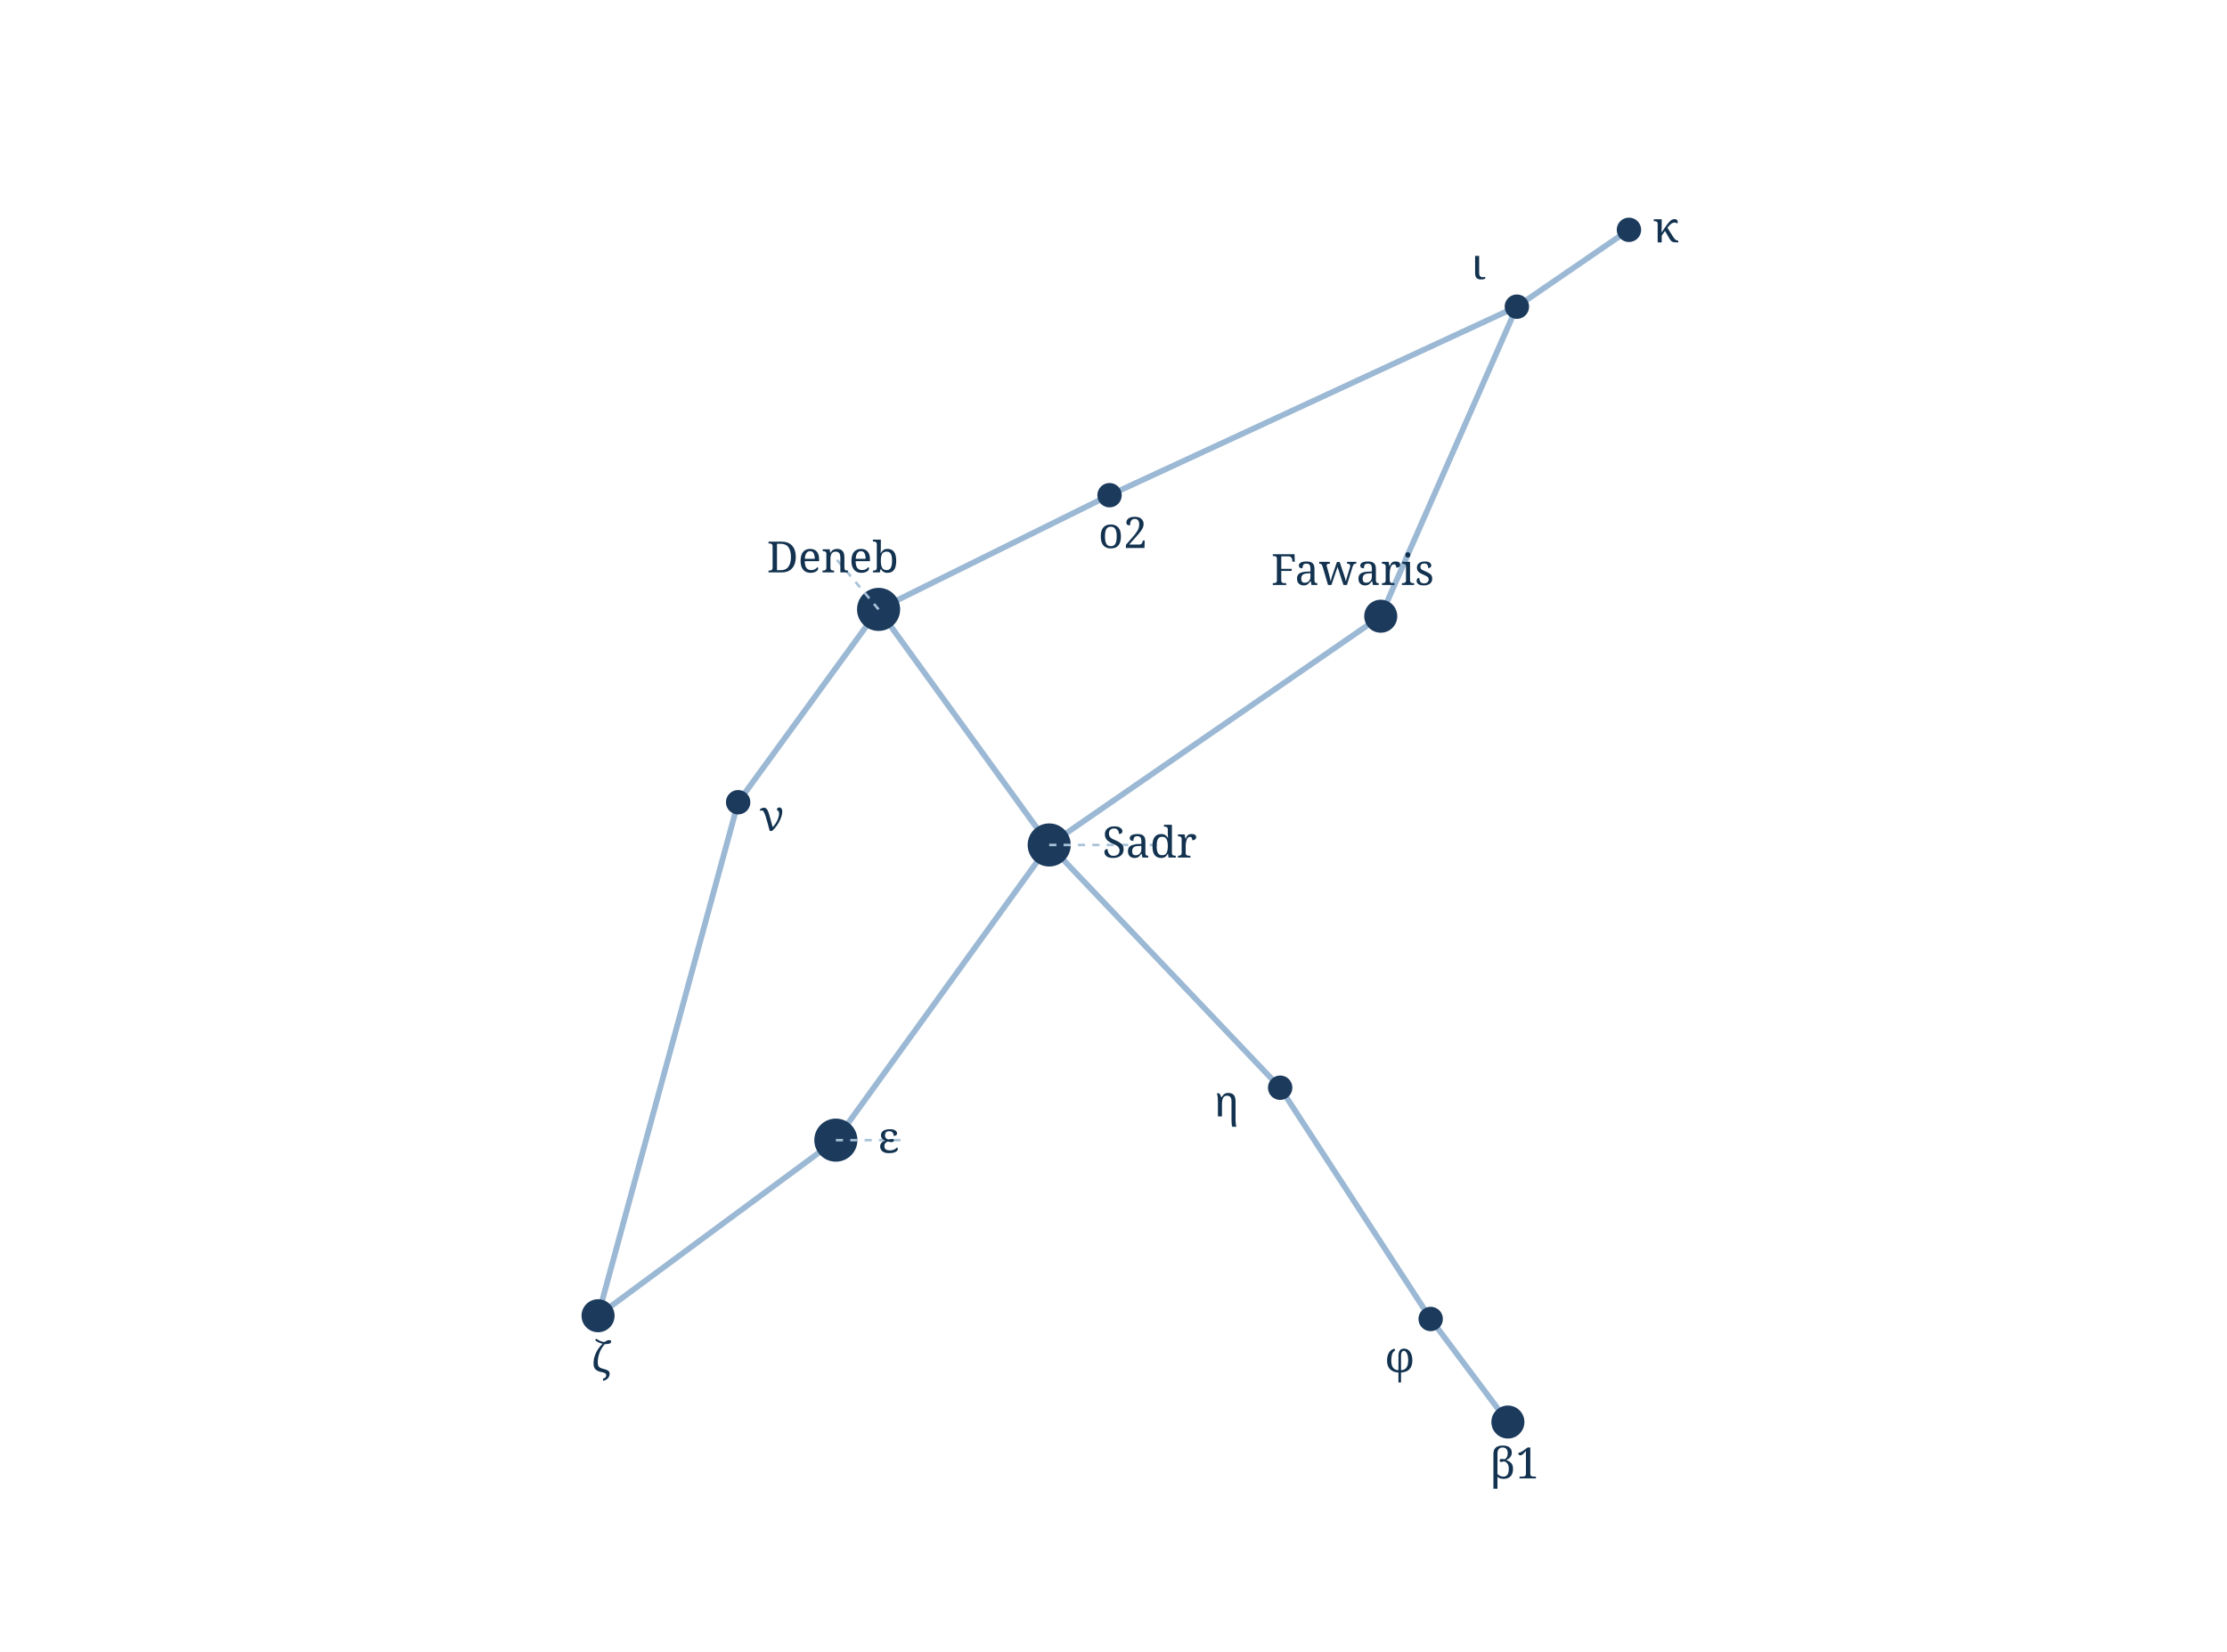
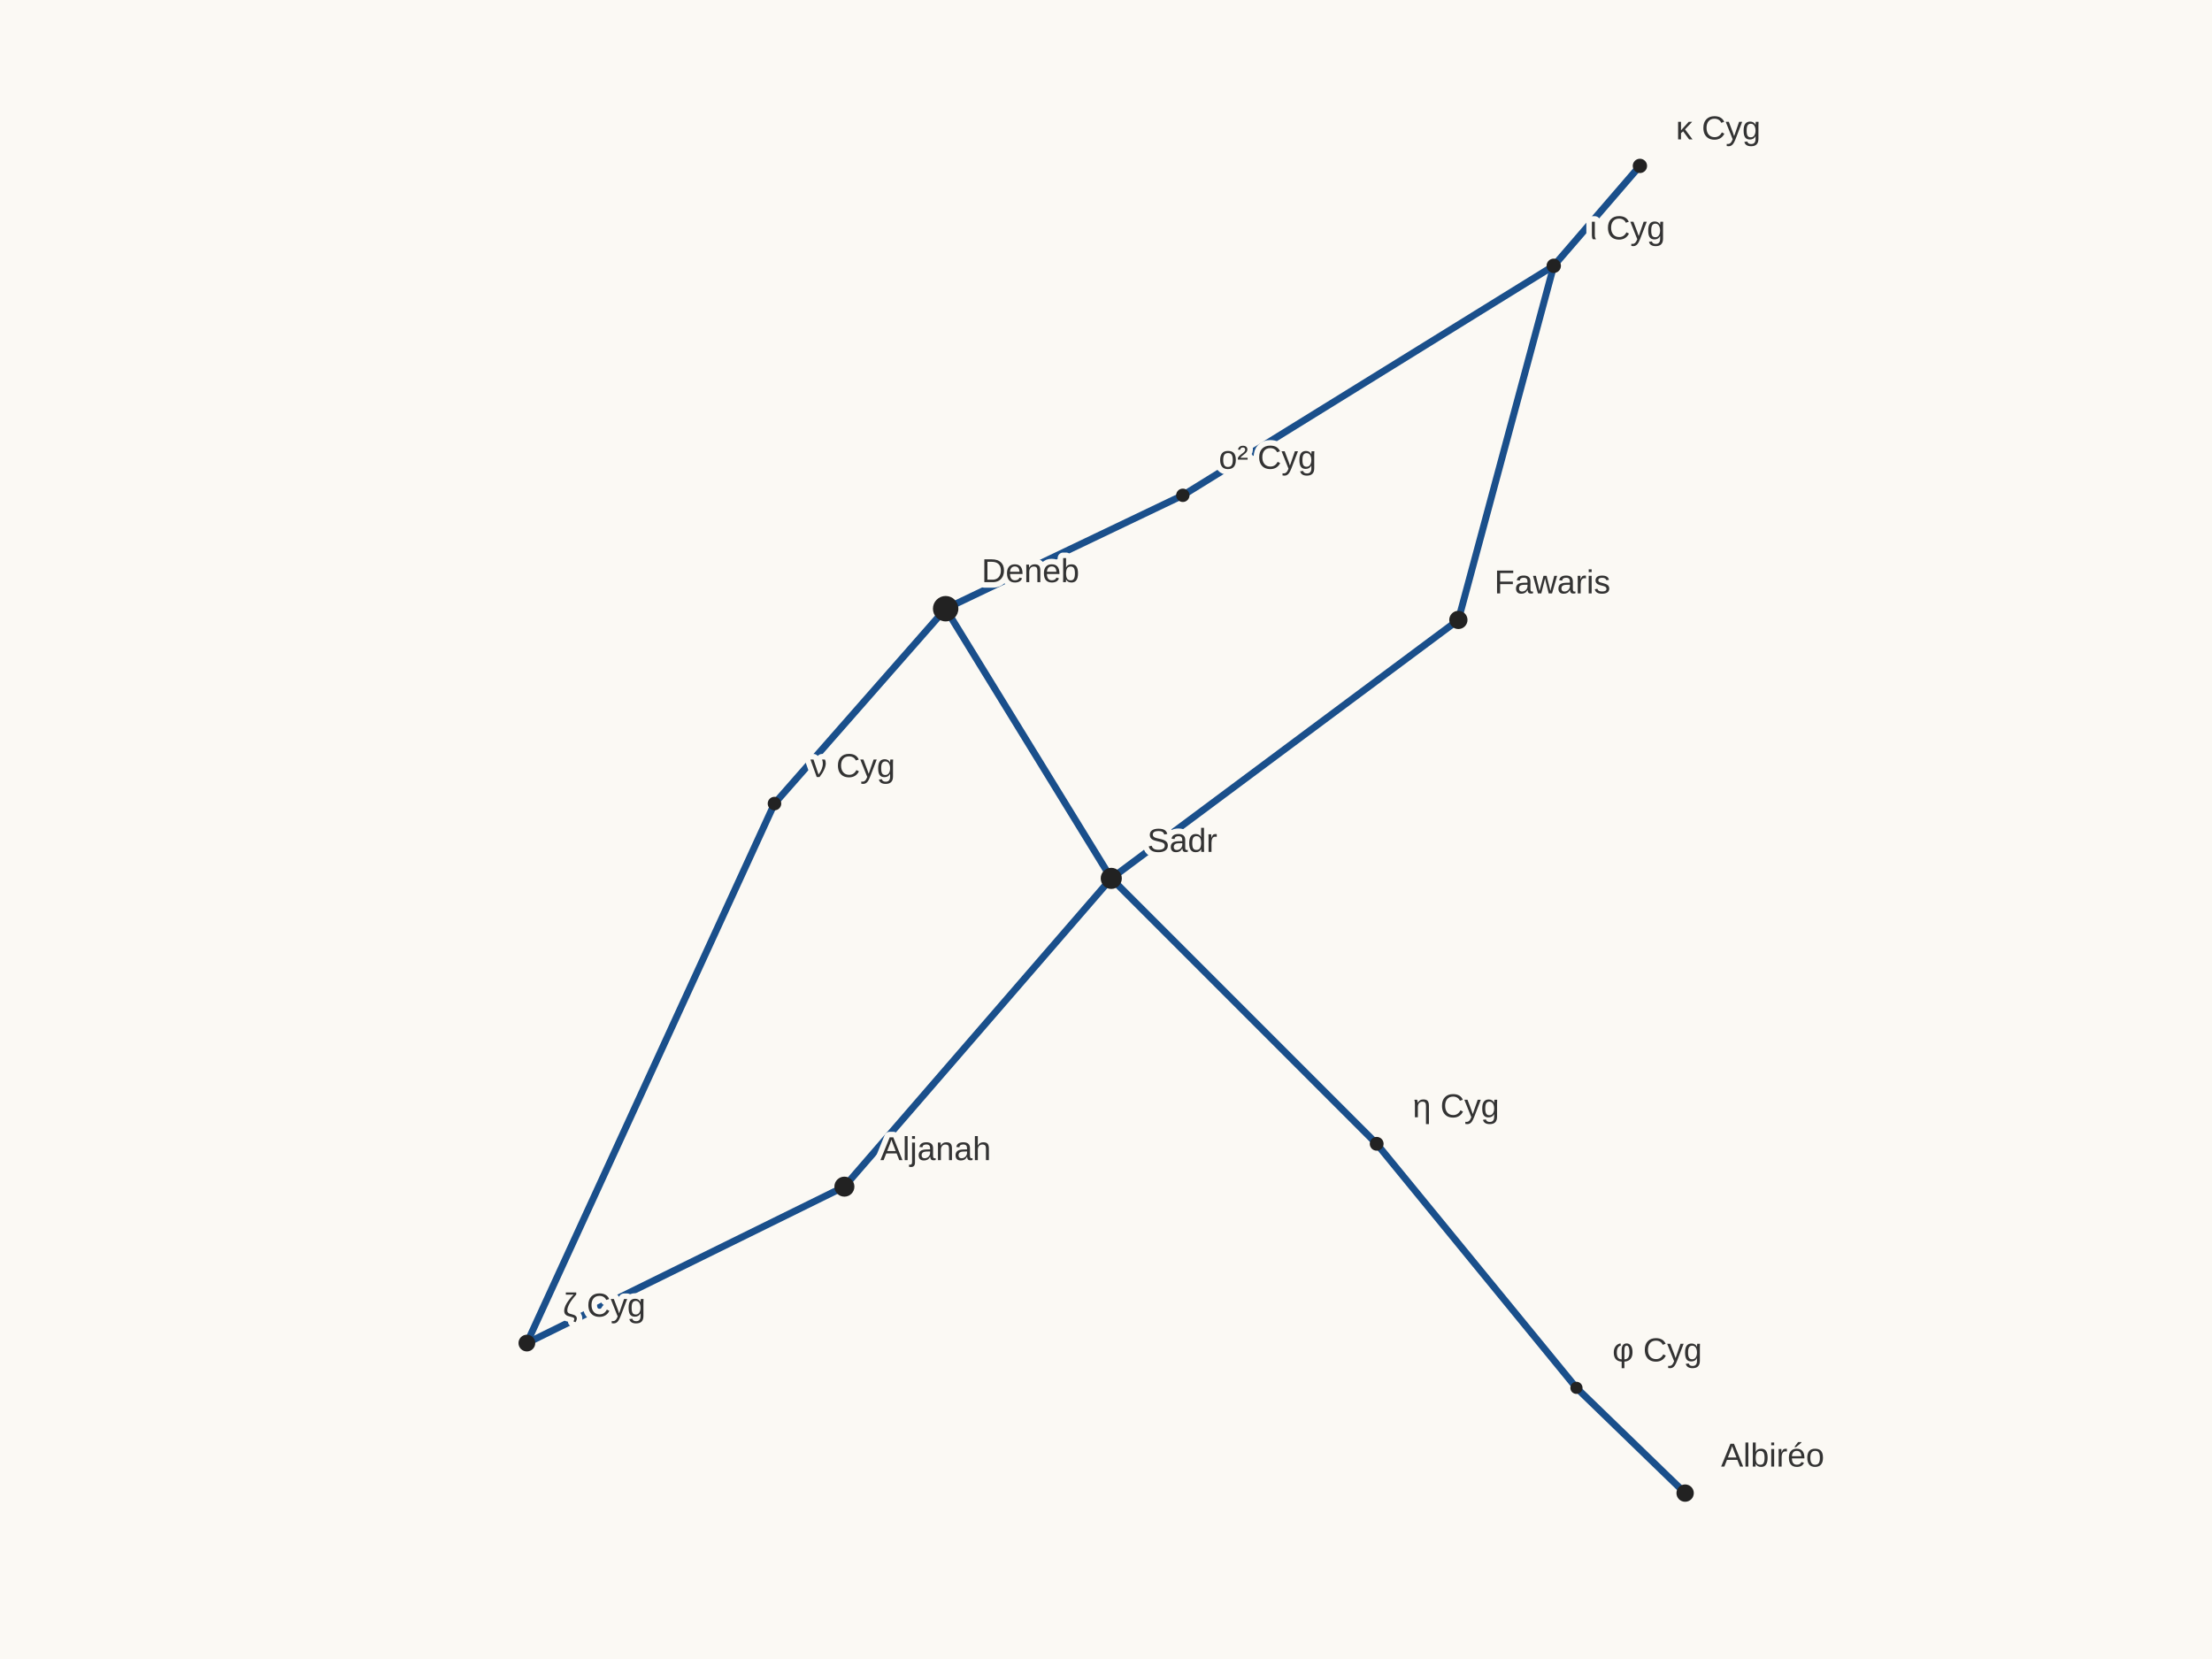
- <svg xmlns="http://www.w3.org/2000/svg" viewBox="0 0 620 460" width="620" height="460" role="img" aria-label="Figure de la constellation Cygne">
-   <rect width="620" height="460" fill="#ffffff" />
-   <line x1="419.8" y1="396.0" x2="398.3" y2="367.3" stroke="#9bb8d4" stroke-width="1.6" />
-   <line x1="398.3" y1="367.3" x2="356.4" y2="302.9" stroke="#9bb8d4" stroke-width="1.6" />
-   <line x1="356.4" y1="302.9" x2="292.1" y2="235.3" stroke="#9bb8d4" stroke-width="1.6" />
-   <line x1="292.1" y1="235.3" x2="384.4" y2="171.6" stroke="#9bb8d4" stroke-width="1.6" />
-   <line x1="384.4" y1="171.6" x2="422.3" y2="85.4" stroke="#9bb8d4" stroke-width="1.6" />
-   <line x1="422.3" y1="85.4" x2="308.9" y2="137.9" stroke="#9bb8d4" stroke-width="1.6" />
-   <line x1="308.9" y1="137.9" x2="244.6" y2="169.7" stroke="#9bb8d4" stroke-width="1.6" />
-   <line x1="244.6" y1="169.7" x2="292.1" y2="235.3" stroke="#9bb8d4" stroke-width="1.6" />
-   <line x1="453.5" y1="64.0" x2="422.3" y2="85.4" stroke="#9bb8d4" stroke-width="1.6" />
-   <line x1="244.6" y1="169.7" x2="205.5" y2="223.4" stroke="#9bb8d4" stroke-width="1.6" />
-   <line x1="205.5" y1="223.4" x2="166.5" y2="366.4" stroke="#9bb8d4" stroke-width="1.6" />
-   <line x1="166.5" y1="366.4" x2="232.7" y2="317.5" stroke="#9bb8d4" stroke-width="1.6" />
-   <line x1="232.7" y1="317.5" x2="292.1" y2="235.3" stroke="#9bb8d4" stroke-width="1.6" />
-   <circle cx="419.8" cy="396.0" r="4.6" fill="#1b3a5c" />
-   <text x="414.6" y="411.7" font-size="12" font-family="Georgia,serif" fill="#12324f">β1</text>
-   <circle cx="398.3" cy="367.3" r="3.4" fill="#1b3a5c" />
-   <text x="385.5" y="382.1" font-size="12" font-family="Georgia,serif" fill="#12324f">φ</text>
-   <circle cx="356.4" cy="302.9" r="3.4" fill="#1b3a5c" />
-   <text x="337.9" y="310.9" font-size="12" font-family="Georgia,serif" fill="#12324f">η</text>
-   <circle cx="292.1" cy="235.3" r="6.0" fill="#1b3a5c" />
-   <line x1="292.1" y1="235.3" x2="323.1" y2="235.3" stroke="#a8c2d8" stroke-width="0.7" stroke-dasharray="2,2" />
-   <text x="306.9" y="238.8" font-size="12" font-family="Georgia,serif" fill="#12324f">Sadr</text>
-   <circle cx="384.4" cy="171.6" r="4.6" fill="#1b3a5c" />
-   <text x="353.9" y="162.9" font-size="12" font-family="Georgia,serif" fill="#12324f">Fawaris</text>
-   <circle cx="422.3" cy="85.4" r="3.4" fill="#1b3a5c" />
-   <text x="409.5" y="77.7" font-size="12" font-family="Georgia,serif" fill="#12324f">ι</text>
-   <circle cx="308.9" cy="137.9" r="3.4" fill="#1b3a5c" />
-   <text x="305.8" y="152.6" font-size="12" font-family="Georgia,serif" fill="#12324f">ο2</text>
-   <circle cx="244.6" cy="169.7" r="6.0" fill="#1b3a5c" />
-   <line x1="244.6" y1="169.7" x2="233.0" y2="155.9" stroke="#a8c2d8" stroke-width="0.7" stroke-dasharray="2,2" />
-   <text x="213.5" y="159.4" font-size="12" font-family="Georgia,serif" fill="#12324f">Deneb</text>
-   <circle cx="453.5" cy="64.0" r="3.4" fill="#1b3a5c" />
-   <text x="460.2" y="67.5" font-size="12" font-family="Georgia,serif" fill="#12324f">κ</text>
-   <circle cx="205.5" cy="223.4" r="3.4" fill="#1b3a5c" />
-   <text x="211.5" y="231.4" font-size="12" font-family="Georgia,serif" fill="#12324f">ν</text>
-   <circle cx="166.5" cy="366.4" r="4.6" fill="#1b3a5c" />
-   <text x="164.6" y="382.1" font-size="12" font-family="Georgia,serif" fill="#12324f">ζ</text>
-   <circle cx="232.7" cy="317.5" r="6.0" fill="#1b3a5c" />
-   <line x1="232.7" y1="317.5" x2="250.7" y2="317.5" stroke="#a8c2d8" stroke-width="0.7" stroke-dasharray="2,2" />
-   <text x="244.4" y="321.0" font-size="12" font-family="Georgia,serif" fill="#12324f">ε</text>
+ <svg xmlns="http://www.w3.org/2000/svg" viewBox="0 0 800 600" width="800" height="600" role="img" aria-label="Figure de Cygne">
+   <rect width="800" height="600" fill="#fbf9f4" />
+   <line x1="609.450" y1="540.000" x2="570.143" y2="501.930" stroke="#1a4f8b" stroke-width="2.5" />
+   <line x1="570.143" y1="501.930" x2="497.898" y2="413.670" stroke="#1a4f8b" stroke-width="2.5" />
+   <line x1="497.898" y1="413.670" x2="401.906" y2="317.676" stroke="#1a4f8b" stroke-width="2.5" />
+   <line x1="401.906" y1="317.676" x2="527.440" y2="224.201" stroke="#1a4f8b" stroke-width="2.5" />
+   <line x1="527.440" y1="224.201" x2="561.934" y2="96.132" stroke="#1a4f8b" stroke-width="2.5" />
+   <line x1="561.934" y1="96.132" x2="427.783" y2="179.134" stroke="#1a4f8b" stroke-width="2.5" />
+   <line x1="427.783" y1="179.134" x2="342.007" y2="220.143" stroke="#1a4f8b" stroke-width="2.5" />
+   <line x1="342.007" y1="220.143" x2="401.906" y2="317.676" stroke="#1a4f8b" stroke-width="2.5" />
+   <line x1="593.098" y1="60.000" x2="561.934" y2="96.132" stroke="#1a4f8b" stroke-width="2.5" />
+   <line x1="342.007" y1="220.143" x2="280.101" y2="290.622" stroke="#1a4f8b" stroke-width="2.5" />
+   <line x1="280.101" y1="290.622" x2="190.550" y2="485.743" stroke="#1a4f8b" stroke-width="2.5" />
+   <line x1="190.550" y1="485.743" x2="305.386" y2="429.167" stroke="#1a4f8b" stroke-width="2.5" />
+   <line x1="305.386" y1="429.167" x2="401.906" y2="317.676" stroke="#1a4f8b" stroke-width="2.5" />
+   <circle cx="609.450" cy="540.000" r="3.14" fill="#222" data-star="simbad:2824708" />
+   <circle cx="570.143" cy="501.930" r="2.20" fill="#222" data-star="simbad:2846984" />
+   <circle cx="497.898" cy="413.670" r="2.50" fill="#222" data-star="simbad:2903812" />
+   <circle cx="401.906" cy="317.676" r="3.82" fill="#222" data-star="simbad:52992" />
+   <circle cx="527.440" cy="224.201" r="3.30" fill="#222" data-star="simbad:194918" />
+   <circle cx="561.934" cy="96.132" r="2.60" fill="#222" data-star="simbad:247874" />
+   <circle cx="427.783" cy="179.134" r="2.42" fill="#222" data-star="simbad:153522" />
+   <circle cx="342.007" cy="220.143" r="4.60" fill="#222" data-star="simbad:92338" />
+   <circle cx="593.098" cy="60.000" r="2.59" fill="#222" data-star="simbad:261338" />
+   <circle cx="280.101" cy="290.622" r="2.45" fill="#222" data-star="simbad:31842" />
+   <circle cx="190.550" cy="485.743" r="3.03" fill="#222" data-star="simbad:1539166" />
+   <circle cx="305.386" cy="429.167" r="3.62" fill="#222" data-star="simbad:2933504" />
+   <text x="622.45" y="527.00" dominant-baseline="middle" font-family="Arial,sans-serif" font-size="12" fill="#333" paint-order="stroke" stroke="#fbf9f4" stroke-width="4" stroke-linejoin="round">Albiréo</text>
+   <text x="540.44" y="211.20" dominant-baseline="middle" font-family="Arial,sans-serif" font-size="12" fill="#333" paint-order="stroke" stroke="#fbf9f4" stroke-width="4" stroke-linejoin="round">Fawaris</text>
+   <text x="318.39" y="416.17" dominant-baseline="middle" font-family="Arial,sans-serif" font-size="12" fill="#333" paint-order="stroke" stroke="#fbf9f4" stroke-width="4" stroke-linejoin="round">Aljanah</text>
+   <text x="440.78" y="166.13" dominant-baseline="middle" font-family="Arial,sans-serif" font-size="12" fill="#333" paint-order="stroke" stroke="#fbf9f4" stroke-width="4" stroke-linejoin="round">ο² Cyg</text>
+   <text x="583.14" y="488.93" dominant-baseline="middle" font-family="Arial,sans-serif" font-size="12" fill="#333" paint-order="stroke" stroke="#fbf9f4" stroke-width="4" stroke-linejoin="round">φ Cyg</text>
+   <text x="510.90" y="400.67" dominant-baseline="middle" font-family="Arial,sans-serif" font-size="12" fill="#333" paint-order="stroke" stroke="#fbf9f4" stroke-width="4" stroke-linejoin="round">η Cyg</text>
+   <text x="574.93" y="83.13" dominant-baseline="middle" font-family="Arial,sans-serif" font-size="12" fill="#333" paint-order="stroke" stroke="#fbf9f4" stroke-width="4" stroke-linejoin="round">ι Cyg</text>
+   <text x="355.01" y="207.14" dominant-baseline="middle" font-family="Arial,sans-serif" font-size="12" fill="#333" paint-order="stroke" stroke="#fbf9f4" stroke-width="4" stroke-linejoin="round">Deneb</text>
+   <text x="606.10" y="47.00" dominant-baseline="middle" font-family="Arial,sans-serif" font-size="12" fill="#333" paint-order="stroke" stroke="#fbf9f4" stroke-width="4" stroke-linejoin="round">κ Cyg</text>
+   <text x="293.10" y="277.62" dominant-baseline="middle" font-family="Arial,sans-serif" font-size="12" fill="#333" paint-order="stroke" stroke="#fbf9f4" stroke-width="4" stroke-linejoin="round">ν Cyg</text>
+   <text x="203.55" y="472.74" dominant-baseline="middle" font-family="Arial,sans-serif" font-size="12" fill="#333" paint-order="stroke" stroke="#fbf9f4" stroke-width="4" stroke-linejoin="round">ζ Cyg</text>
+   <text x="414.91" y="304.68" dominant-baseline="middle" font-family="Arial,sans-serif" font-size="12" fill="#333" paint-order="stroke" stroke="#fbf9f4" stroke-width="4" stroke-linejoin="round">Sadr</text>
</svg>
